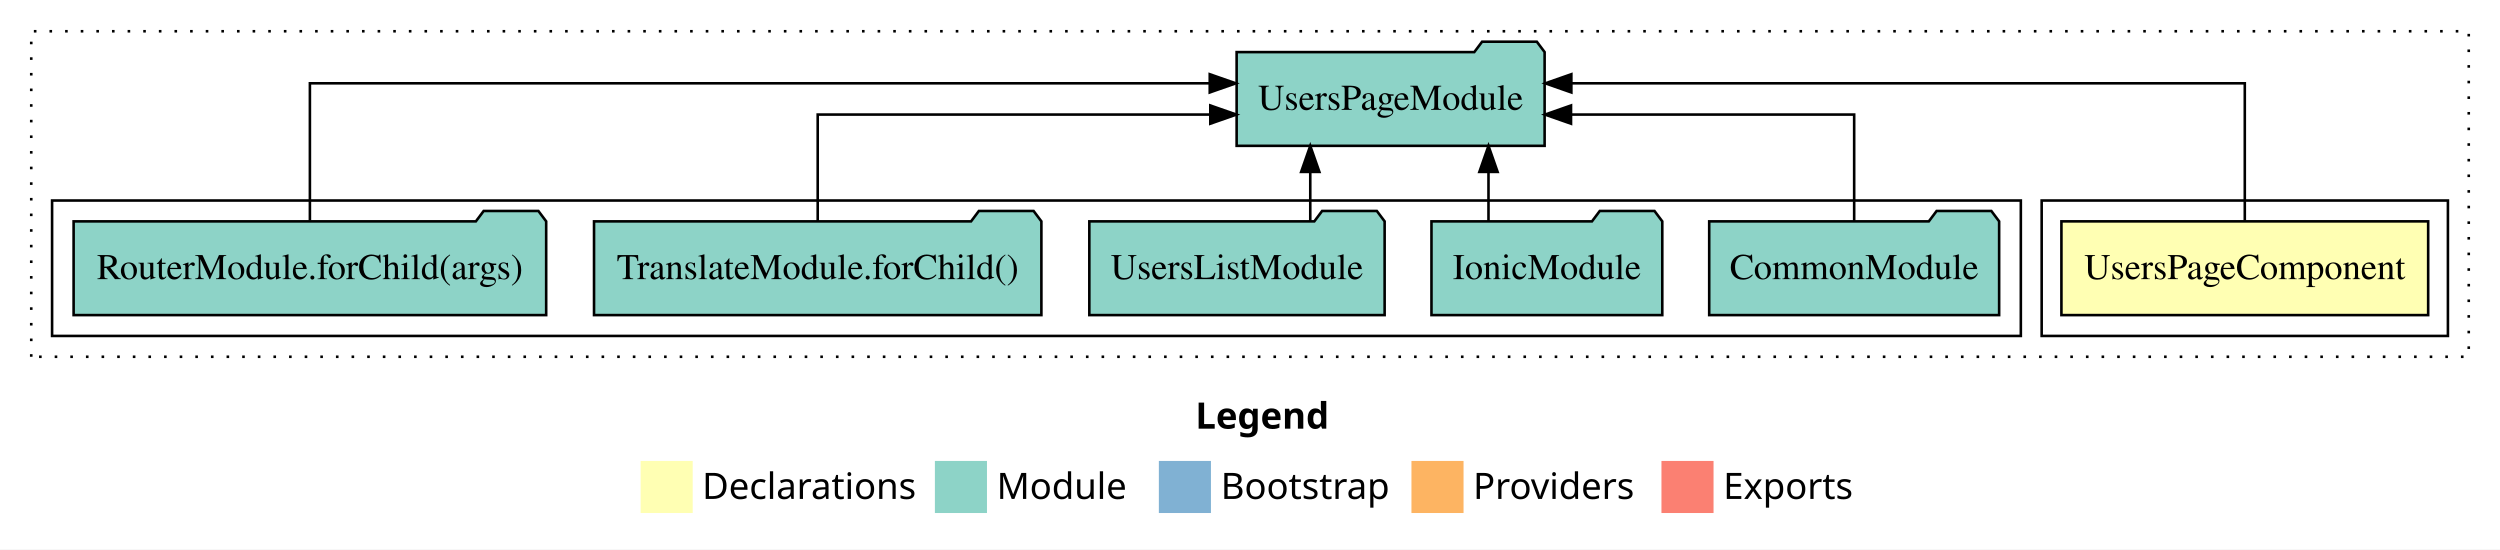
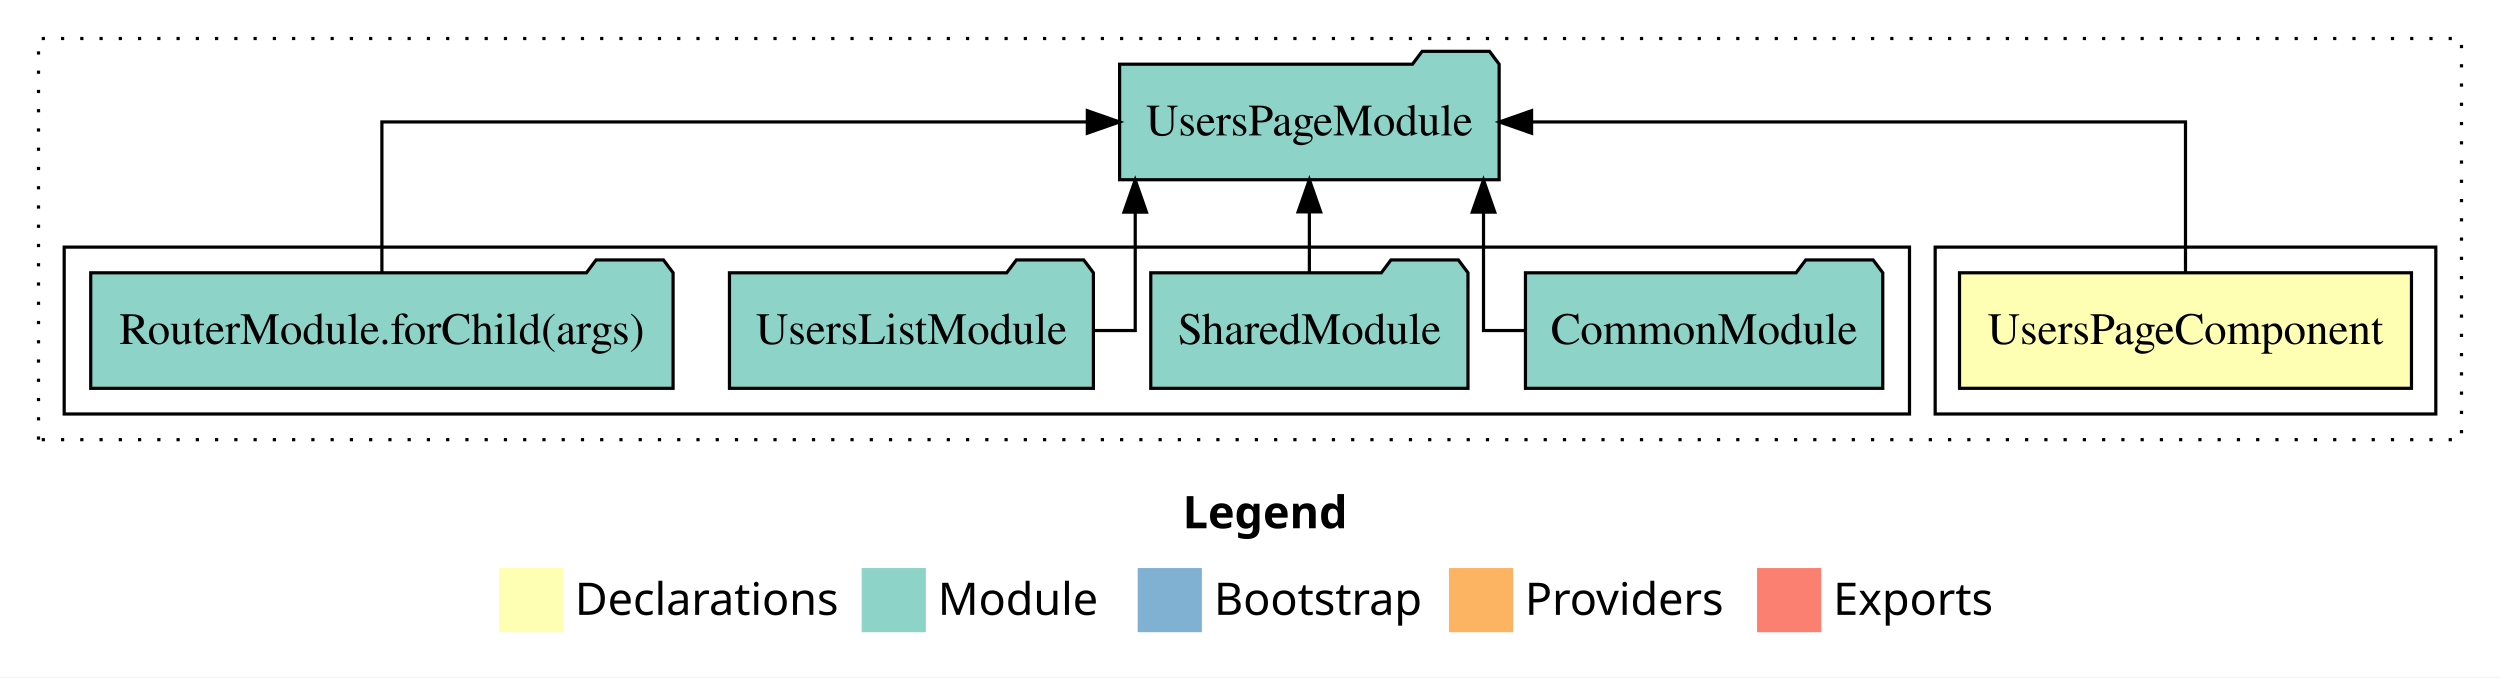
- <svg xmlns="http://www.w3.org/2000/svg" width="960pt" height="211pt" viewBox="0.00 0.00 960.00 211.00">
+ <svg xmlns="http://www.w3.org/2000/svg" width="779pt" height="211pt" viewBox="0.00 0.00 779.00 211.00">
  <g id="graph0" class="graph" transform="scale(1 1) rotate(0) translate(4 207)">
-     <polygon fill="#ffffff" stroke="transparent" points="-4,4 -4,-207 956,-207 956,4 -4,4" />
-     <text text-anchor="start" x="455.009" y="-42.4" font-family="sans-serif" font-weight="bold" font-size="14.00" fill="#000000">Legend</text>
-     <polygon fill="#ffffb3" stroke="transparent" points="242,-10 242,-30 262,-30 262,-10 242,-10" />
-     <text text-anchor="start" x="265.629" y="-15.4" font-family="sans-serif" font-size="14.00" fill="#000000">  Declarations</text>
-     <polygon fill="#8dd3c7" stroke="transparent" points="355,-10 355,-30 375,-30 375,-10 355,-10" />
-     <text text-anchor="start" x="378.725" y="-15.4" font-family="sans-serif" font-size="14.00" fill="#000000">  Module</text>
-     <polygon fill="#80b1d3" stroke="transparent" points="441,-10 441,-30 461,-30 461,-10 441,-10" />
-     <text text-anchor="start" x="464.781" y="-15.4" font-family="sans-serif" font-size="14.00" fill="#000000">  Bootstrap</text>
-     <polygon fill="#fdb462" stroke="transparent" points="538,-10 538,-30 558,-30 558,-10 538,-10" />
-     <text text-anchor="start" x="561.673" y="-15.4" font-family="sans-serif" font-size="14.00" fill="#000000">  Providers</text>
-     <polygon fill="#fb8072" stroke="transparent" points="634,-10 634,-30 654,-30 654,-10 634,-10" />
-     <text text-anchor="start" x="657.726" y="-15.4" font-family="sans-serif" font-size="14.00" fill="#000000">  Exports</text>
+     <polygon fill="#ffffff" stroke="transparent" points="-4,4 -4,-207 775,-207 775,4 -4,4" />
+     <text text-anchor="start" x="364.509" y="-42.4" font-family="sans-serif" font-weight="bold" font-size="14.00" fill="#000000">Legend</text>
+     <polygon fill="#ffffb3" stroke="transparent" points="151.5,-10 151.5,-30 171.5,-30 171.5,-10 151.5,-10" />
+     <text text-anchor="start" x="175.129" y="-15.4" font-family="sans-serif" font-size="14.00" fill="#000000">  Declarations</text>
+     <polygon fill="#8dd3c7" stroke="transparent" points="264.5,-10 264.5,-30 284.5,-30 284.5,-10 264.5,-10" />
+     <text text-anchor="start" x="288.225" y="-15.4" font-family="sans-serif" font-size="14.00" fill="#000000">  Module</text>
+     <polygon fill="#80b1d3" stroke="transparent" points="350.5,-10 350.5,-30 370.5,-30 370.5,-10 350.5,-10" />
+     <text text-anchor="start" x="374.281" y="-15.4" font-family="sans-serif" font-size="14.00" fill="#000000">  Bootstrap</text>
+     <polygon fill="#fdb462" stroke="transparent" points="447.5,-10 447.5,-30 467.5,-30 467.5,-10 447.5,-10" />
+     <text text-anchor="start" x="471.173" y="-15.4" font-family="sans-serif" font-size="14.00" fill="#000000">  Providers</text>
+     <polygon fill="#fb8072" stroke="transparent" points="543.5,-10 543.5,-30 563.5,-30 563.5,-10 543.5,-10" />
+     <text text-anchor="start" x="567.226" y="-15.4" font-family="sans-serif" font-size="14.00" fill="#000000">  Exports</text>
    <g id="clust1" class="cluster">
-       <polygon fill="none" stroke="#000000" stroke-dasharray="1,5" points="8,-70 8,-195 944,-195 944,-70 8,-70" />
+       <polygon fill="none" stroke="#000000" stroke-dasharray="1,5" points="8,-70 8,-195 763,-195 763,-70 8,-70" />
    </g>
    <g id="clust2" class="cluster">
-       <polygon fill="none" stroke="#000000" points="780,-78 780,-130 936,-130 936,-78 780,-78" />
+       <polygon fill="none" stroke="#000000" points="599,-78 599,-130 755,-130 755,-78 599,-78" />
    </g>
    <g id="clust4" class="cluster">
-       <polygon fill="none" stroke="#000000" points="16,-78 16,-130 772,-130 772,-78 16,-78" />
+       <polygon fill="none" stroke="#000000" points="16,-78 16,-130 591,-130 591,-78 16,-78" />
    </g>
    <g id="node1" class="node">
-       <polygon fill="#ffffb3" stroke="#000000" points="928.416,-122 787.584,-122 787.584,-86 928.416,-86 928.416,-122" />
-       <text text-anchor="middle" x="858" y="-99.8" font-family="Times,serif" font-size="14.00" fill="#000000">UsersPageComponent</text>
+       <polygon fill="#ffffb3" stroke="#000000" points="747.416,-122 606.584,-122 606.584,-86 747.416,-86 747.416,-122" />
+       <text text-anchor="middle" x="677" y="-99.8" font-family="Times,serif" font-size="14.00" fill="#000000">UsersPageComponent</text>
    </g>
    <g id="node2" class="node">
-       <polygon fill="#8dd3c7" stroke="#000000" points="589.133,-187 586.133,-191 565.133,-191 562.133,-187 470.867,-187 470.867,-151 589.133,-151 589.133,-187" />
-       <text text-anchor="middle" x="530" y="-164.8" font-family="Times,serif" font-size="14.00" fill="#000000">UsersPageModule</text>
+       <polygon fill="#8dd3c7" stroke="#000000" points="463.133,-187 460.133,-191 439.133,-191 436.133,-187 344.867,-187 344.867,-151 463.133,-151 463.133,-187" />
+       <text text-anchor="middle" x="404" y="-164.8" font-family="Times,serif" font-size="14.00" fill="#000000">UsersPageModule</text>
    </g>
    <g id="edge1" class="edge">
-       <path fill="none" stroke="#000000" d="M858,-122.284C858,-143.321 858,-175 858,-175 858,-175 599.398,-175 599.398,-175" />
-       <polygon fill="#000000" stroke="#000000" points="599.398,-171.5 589.398,-175 599.398,-178.5 599.398,-171.5" />
+       <path fill="none" stroke="#000000" d="M677,-122.106C677,-141.339 677,-169 677,-169 677,-169 473.237,-169 473.237,-169" />
+       <polygon fill="#000000" stroke="#000000" points="473.237,-165.5 463.237,-169 473.237,-172.5 473.237,-165.5" />
    </g>
    <g id="node3" class="node">
-       <polygon fill="#8dd3c7" stroke="#000000" points="763.668,-122 760.668,-126 739.668,-126 736.668,-122 652.332,-122 652.332,-86 763.668,-86 763.668,-122" />
-       <text text-anchor="middle" x="708" y="-99.8" font-family="Times,serif" font-size="14.00" fill="#000000">CommonModule</text>
+       <polygon fill="#8dd3c7" stroke="#000000" points="582.668,-122 579.668,-126 558.668,-126 555.668,-122 471.332,-122 471.332,-86 582.668,-86 582.668,-122" />
+       <text text-anchor="middle" x="527" y="-99.8" font-family="Times,serif" font-size="14.00" fill="#000000">CommonModule</text>
    </g>
    <g id="edge2" class="edge">
-       <path fill="none" stroke="#000000" d="M708,-122.022C708,-139.373 708,-163 708,-163 708,-163 599.271,-163 599.271,-163" />
-       <polygon fill="#000000" stroke="#000000" points="599.271,-159.5 589.271,-163 599.271,-166.5 599.271,-159.5" />
+       <path fill="none" stroke="#000000" d="M471.192,-104C463.551,-104 458.264,-104 458.264,-104 458.264,-104 458.264,-140.894 458.264,-140.894" />
+       <polygon fill="#000000" stroke="#000000" points="454.764,-140.894 458.264,-150.894 461.764,-140.894 454.764,-140.894" />
    </g>
    <g id="node4" class="node">
-       <polygon fill="#8dd3c7" stroke="#000000" points="634.316,-122 631.316,-126 610.316,-126 607.316,-122 545.684,-122 545.684,-86 634.316,-86 634.316,-122" />
-       <text text-anchor="middle" x="590" y="-99.8" font-family="Times,serif" font-size="14.00" fill="#000000">IonicModule</text>
+       <polygon fill="#8dd3c7" stroke="#000000" points="453.423,-122 450.423,-126 429.423,-126 426.423,-122 354.577,-122 354.577,-86 453.423,-86 453.423,-122" />
+       <text text-anchor="middle" x="404" y="-99.8" font-family="Times,serif" font-size="14.00" fill="#000000">SharedModule</text>
    </g>
    <g id="edge3" class="edge">
-       <path fill="none" stroke="#000000" d="M567.579,-122.106C567.579,-122.106 567.579,-140.991 567.579,-140.991" />
-       <polygon fill="#000000" stroke="#000000" points="564.079,-140.991 567.579,-150.991 571.079,-140.991 564.079,-140.991" />
+       <path fill="none" stroke="#000000" d="M404,-122.106C404,-122.106 404,-140.991 404,-140.991" />
+       <polygon fill="#000000" stroke="#000000" points="400.5,-140.991 404,-150.991 407.5,-140.991 400.5,-140.991" />
    </g>
    <g id="node5" class="node">
-       <polygon fill="#8dd3c7" stroke="#000000" points="527.699,-122 524.699,-126 503.699,-126 500.699,-122 414.301,-122 414.301,-86 527.699,-86 527.699,-122" />
-       <text text-anchor="middle" x="471" y="-99.8" font-family="Times,serif" font-size="14.00" fill="#000000">UsersListModule</text>
+       <polygon fill="#8dd3c7" stroke="#000000" points="336.699,-122 333.699,-126 312.699,-126 309.699,-122 223.301,-122 223.301,-86 336.699,-86 336.699,-122" />
+       <text text-anchor="middle" x="280" y="-99.8" font-family="Times,serif" font-size="14.00" fill="#000000">UsersListModule</text>
    </g>
    <g id="edge4" class="edge">
-       <path fill="none" stroke="#000000" d="M499.142,-122.106C499.142,-122.106 499.142,-140.991 499.142,-140.991" />
-       <polygon fill="#000000" stroke="#000000" points="495.642,-140.991 499.142,-150.991 502.642,-140.991 495.642,-140.991" />
+       <path fill="none" stroke="#000000" d="M336.619,-104C344.372,-104 349.736,-104 349.736,-104 349.736,-104 349.736,-140.894 349.736,-140.894" />
+       <polygon fill="#000000" stroke="#000000" points="346.236,-140.894 349.736,-150.894 353.236,-140.894 346.236,-140.894" />
    </g>
    <g id="node6" class="node">
-       <polygon fill="#8dd3c7" stroke="#000000" points="395.893,-122 392.893,-126 371.893,-126 368.893,-122 224.107,-122 224.107,-86 395.893,-86 395.893,-122" />
-       <text text-anchor="middle" x="310" y="-99.8" font-family="Times,serif" font-size="14.00" fill="#000000">TranslateModule.forChild()</text>
-     </g>
-     <g id="edge5" class="edge">
-       <path fill="none" stroke="#000000" d="M310,-122.022C310,-139.373 310,-163 310,-163 310,-163 460.755,-163 460.755,-163" />
-       <polygon fill="#000000" stroke="#000000" points="460.755,-166.5 470.755,-163 460.755,-159.5 460.755,-166.5" />
-     </g>
-     <g id="node7" class="node">
      <polygon fill="#8dd3c7" stroke="#000000" points="205.732,-122 202.732,-126 181.732,-126 178.732,-122 24.268,-122 24.268,-86 205.732,-86 205.732,-122" />
      <text text-anchor="middle" x="115" y="-99.8" font-family="Times,serif" font-size="14.00" fill="#000000">RouterModule.forChild(args)</text>
    </g>
-     <g id="edge6" class="edge">
-       <path fill="none" stroke="#000000" d="M115,-122.284C115,-143.321 115,-175 115,-175 115,-175 460.541,-175 460.541,-175" />
-       <polygon fill="#000000" stroke="#000000" points="460.541,-178.5 470.541,-175 460.541,-171.5 460.541,-178.5" />
+     <g id="edge5" class="edge">
+       <path fill="none" stroke="#000000" d="M115,-122.106C115,-141.339 115,-169 115,-169 115,-169 334.819,-169 334.819,-169" />
+       <polygon fill="#000000" stroke="#000000" points="334.819,-172.5 344.819,-169 334.819,-165.5 334.819,-172.5" />
    </g>
  </g>
</svg>
